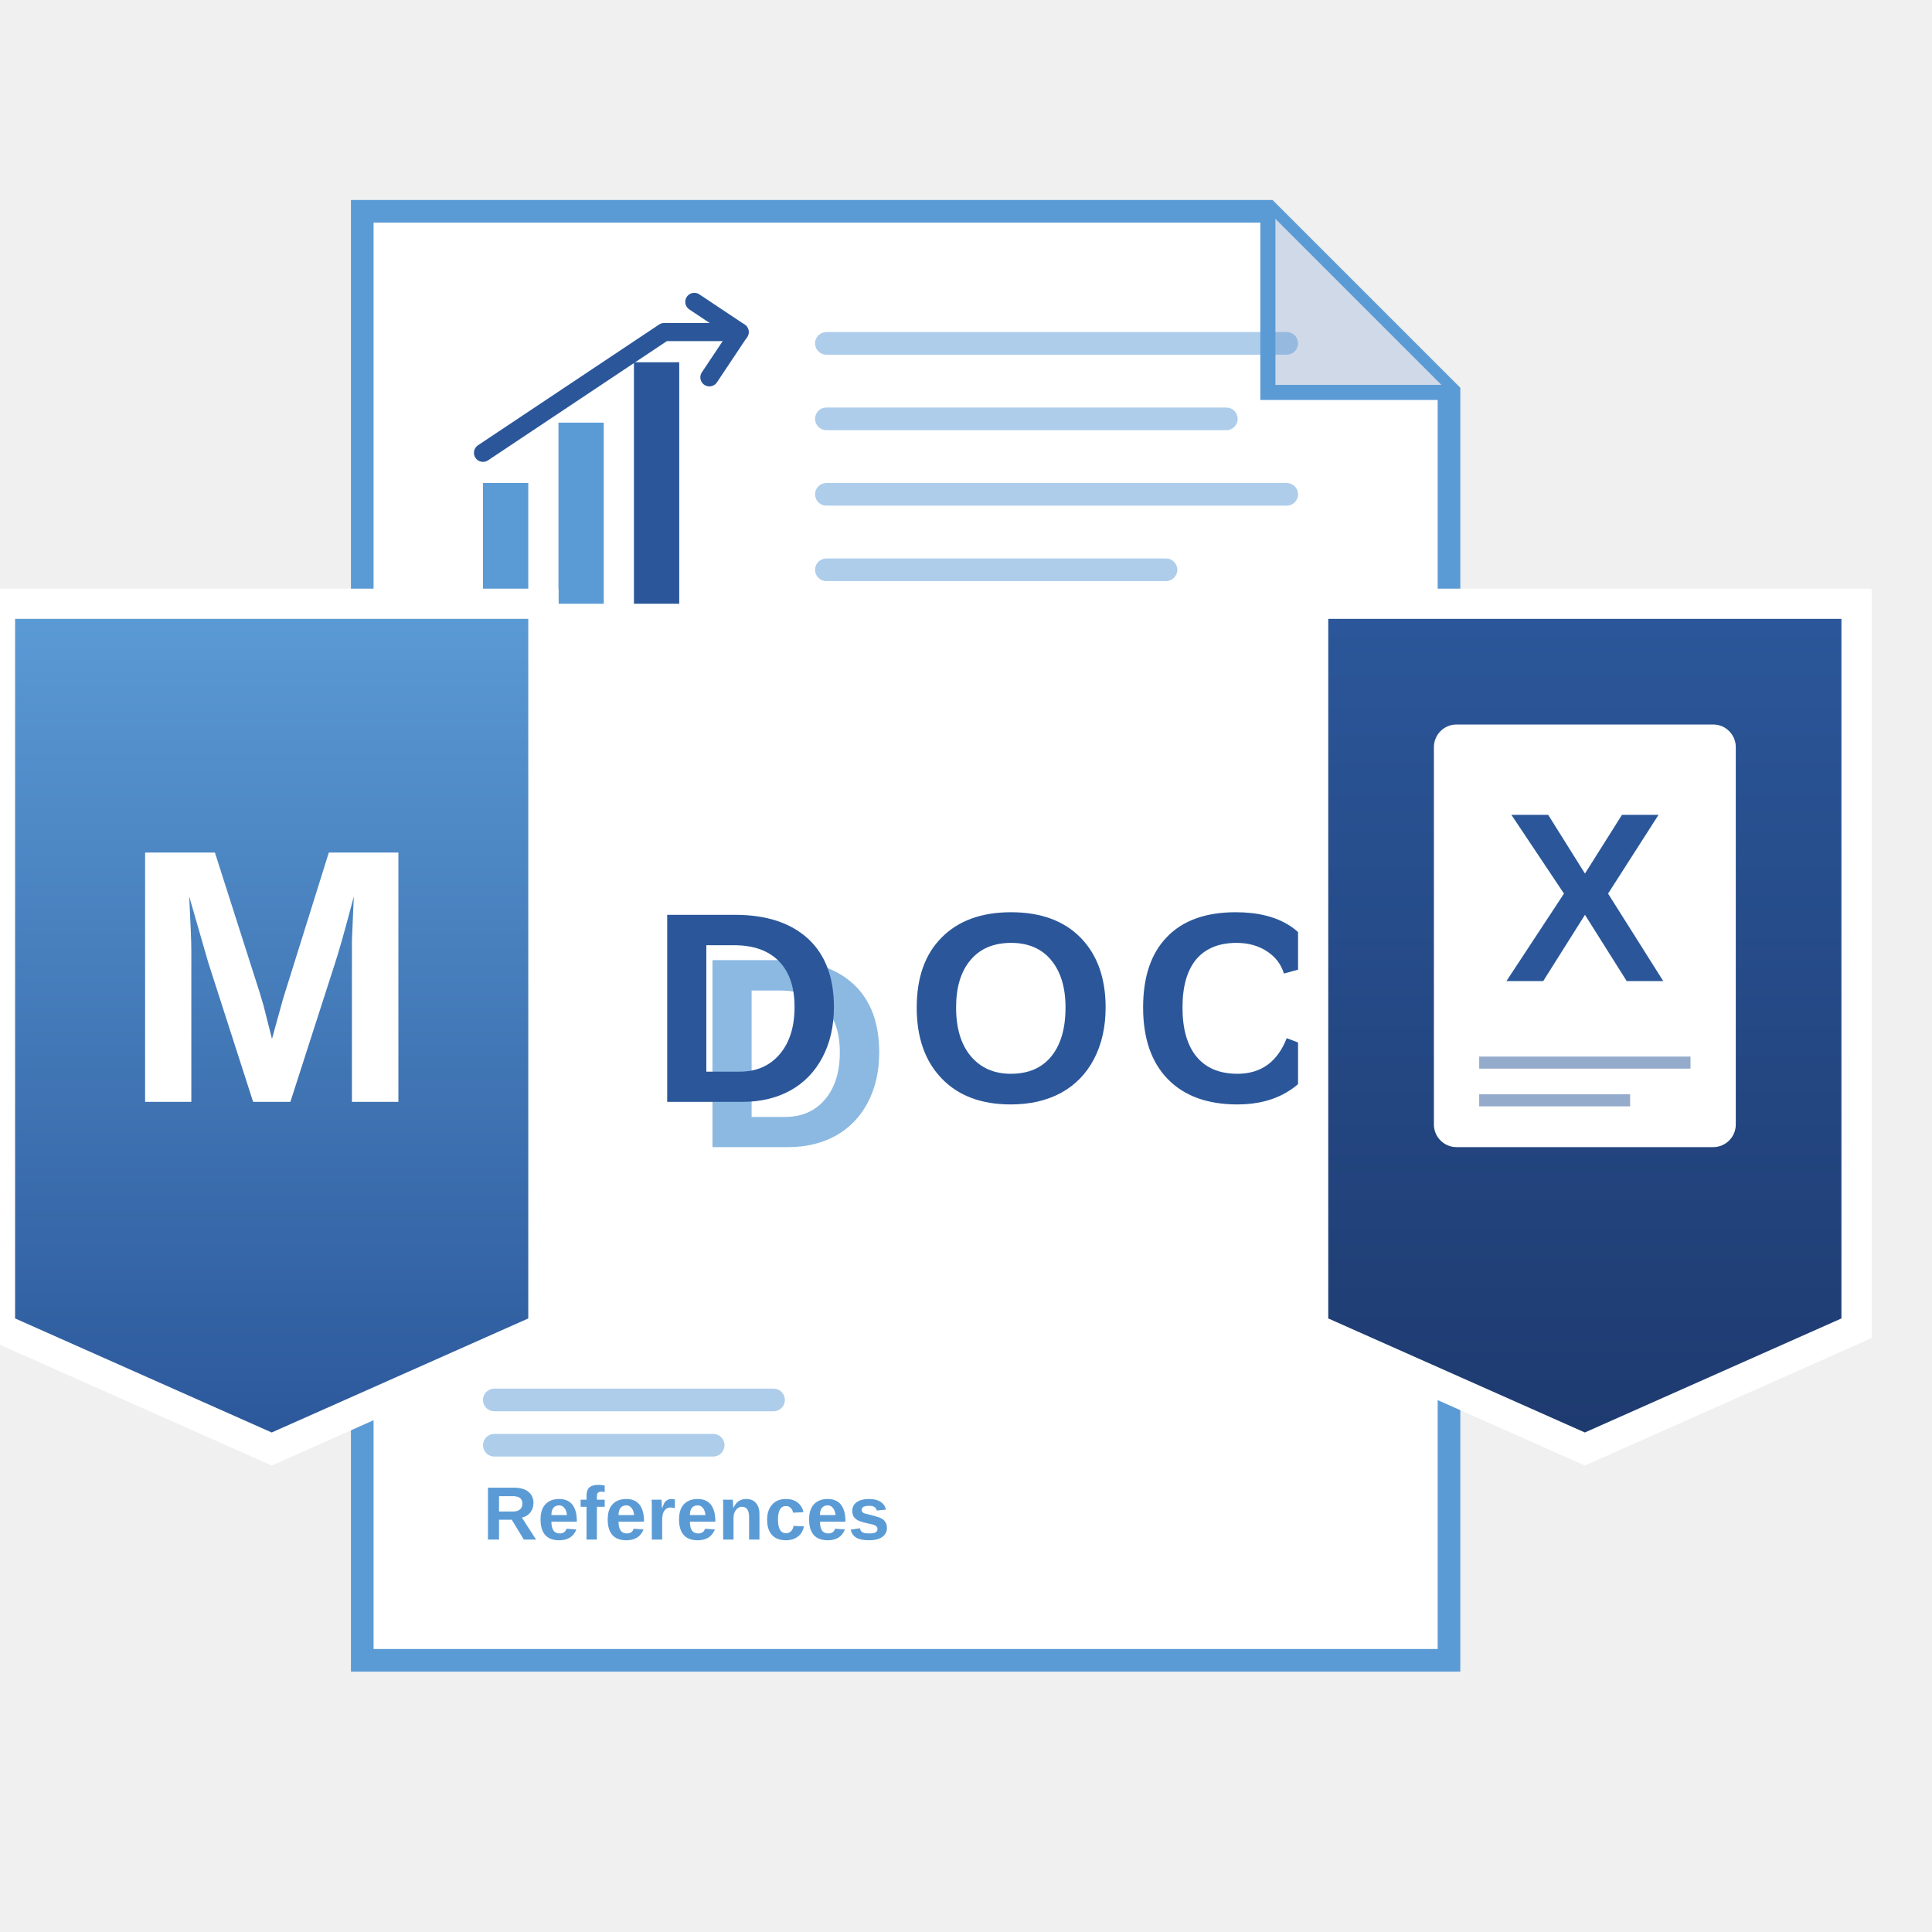
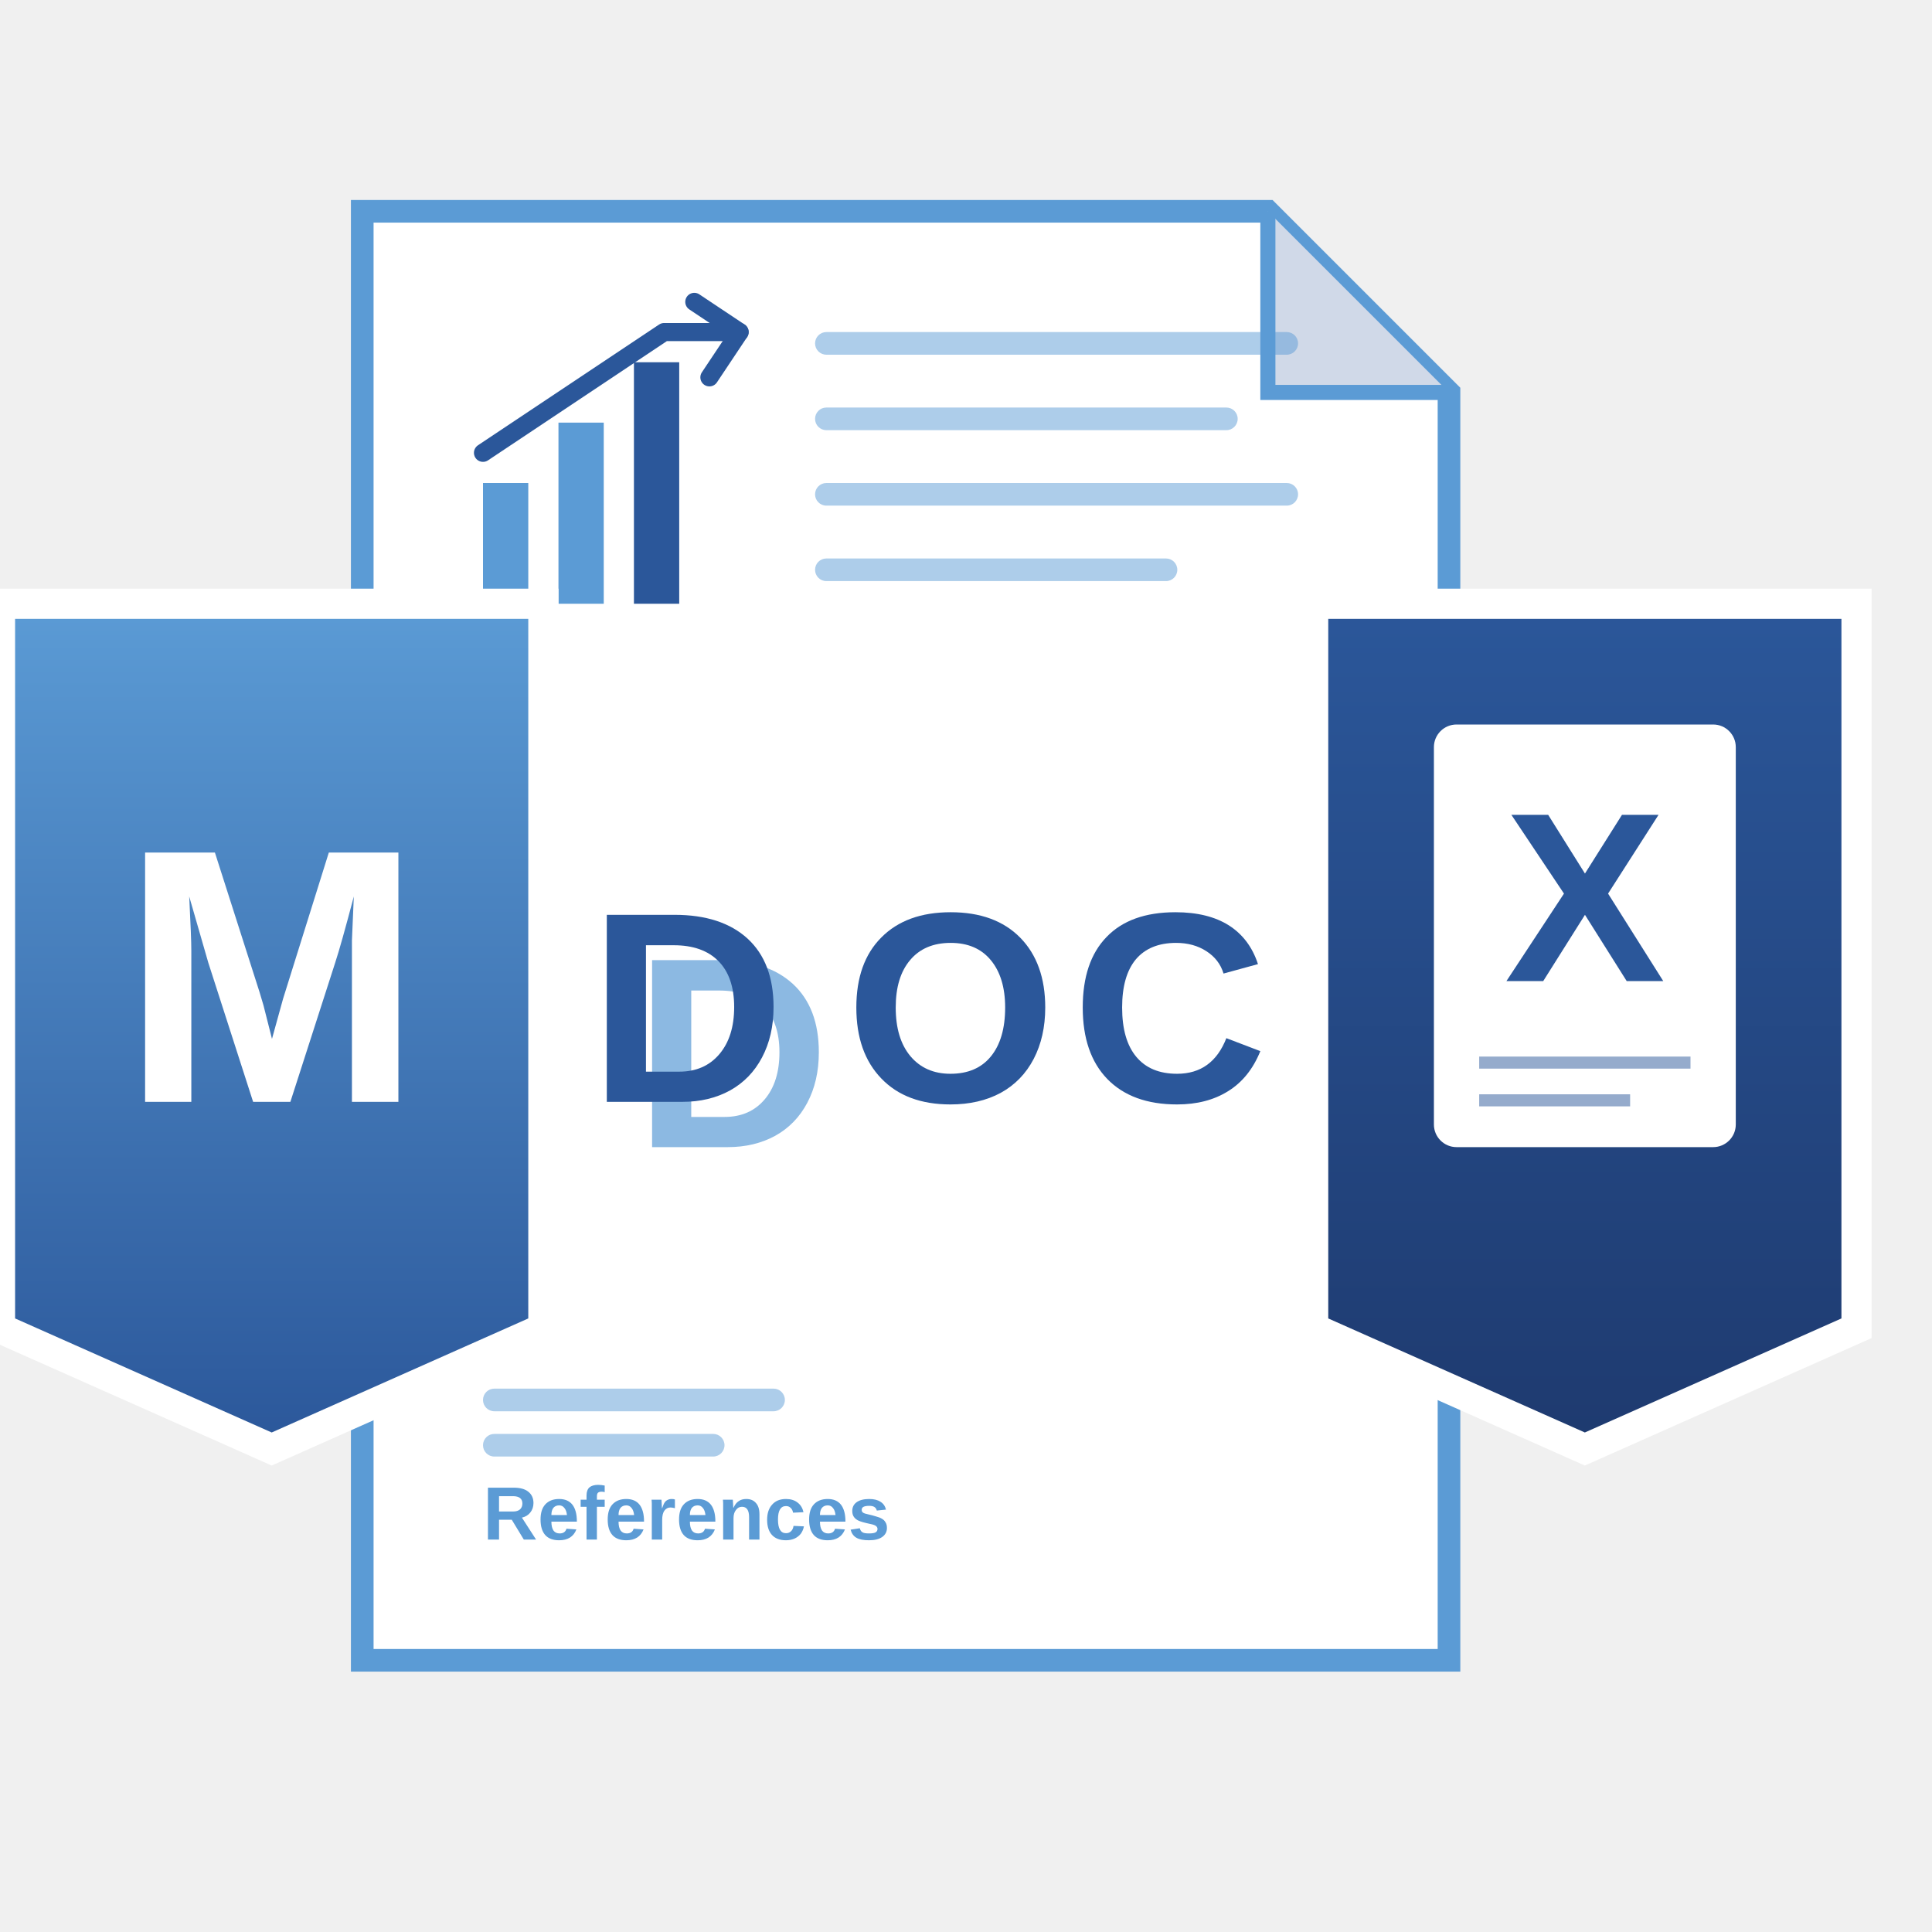
<svg xmlns="http://www.w3.org/2000/svg" viewBox="0 0 128 128" fill="none">
  <defs>
    <linearGradient id="mGrad" x1="0" y1="0" x2="0" y2="1">
      <stop offset="0" stop-color="#5B9BD5" />
      <stop offset="1" stop-color="#2B579A" />
    </linearGradient>
    <linearGradient id="wGrad" x1="0" y1="0" x2="0" y2="1">
      <stop offset="0" stop-color="#2B579A" />
      <stop offset="1" stop-color="#1E3A6F" />
    </linearGradient>
  </defs>
  <g transform="translate(36 26) rotate(-3 28 39)">
    <rect x="0" y="0" width="56" height="78" rx="2" fill="#E8F0FA" stroke="#A0B8D8" stroke-width="1" />
  </g>
  <g transform="translate(30 20)">
    <rect x="0" y="0" width="60" height="84" rx="2" fill="#F5F8FC" stroke="#A0B8D8" stroke-width="1" />
  </g>
  <g transform="translate(24 14)">
    <path d="M0 0 L60 0 L72 12 L72 96 L0 96 Z" fill="white" stroke="#5B9BD5" stroke-width="1.5" />
    <path d="M60 0 L60 12 L72 12" fill="#D0D9E8" stroke="#5B9BD5" stroke-width="1" />
    <g transform="translate(8 8)">
      <rect x="0" y="10" width="3" height="8" fill="#5B9BD5" />
      <rect x="5" y="6" width="3" height="12" fill="#5B9BD5" />
      <rect x="10" y="2" width="3" height="16" fill="#2B579A" />
      <path d="M0 8 L6 4 L12 0 L17 0" stroke="#2B579A" stroke-width="1.2" stroke-linecap="round" stroke-linejoin="round" fill="none" />
      <path d="M14 -2 L17 0 L15 3" stroke="#2B579A" stroke-width="1.2" stroke-linecap="round" stroke-linejoin="round" fill="none" />
    </g>
    <g transform="translate(30 8)">
      <rect x="0" y="0" width="32" height="1.5" rx="0.75" fill="#5B9BD5" opacity="0.5" />
      <rect x="0" y="5" width="28" height="1.5" rx="0.75" fill="#5B9BD5" opacity="0.5" />
      <rect x="0" y="10" width="32" height="1.5" rx="0.75" fill="#5B9BD5" opacity="0.5" />
      <rect x="0" y="15" width="24" height="1.5" rx="0.75" fill="#5B9BD5" opacity="0.5" />
    </g>
-     <g transform="translate(34 54)">
+     <g transform="translate(30 54)">
      <text x="-12" y="8" text-anchor="start" fill="#5B9BD5" opacity="0.7" font-size="18" font-family="Arial, sans-serif" font-weight="900">D</text>
      <text x="-15" y="5" text-anchor="start" fill="#2B579A" font-size="18" font-family="Arial, sans-serif" font-weight="900">D</text>
      <text x="2" y="5" text-anchor="start" fill="#2B579A" font-size="18" font-family="Arial, sans-serif" font-weight="900">O</text>
      <text x="17" y="5" text-anchor="start" fill="#2B579A" font-size="18" font-family="Arial, sans-serif" font-weight="900">C</text>
    </g>
    <g transform="translate(8 78)">
      <rect x="0" y="0" width="20" height="1.5" rx="0.75" fill="#5B9BD5" opacity="0.5" />
      <rect x="0" y="3" width="16" height="1.5" rx="0.75" fill="#5B9BD5" opacity="0.5" />
      <text x="0" y="10" fill="#5B9BD5" font-size="5" font-family="Arial, sans-serif" font-weight="700">References</text>
    </g>
  </g>
  <g transform="translate(0 40)">
    <path d="M0 0 L36 0 L36 48 L18 56 L0 48 Z" fill="url(#mGrad)" stroke="white" stroke-width="2" />
    <text x="18" y="33" text-anchor="middle" fill="white" font-size="24" font-family="Arial, sans-serif" font-weight="900">M</text>
  </g>
  <g transform="translate(87 40)">
    <path d="M0 0 L36 0 L36 48 L18 56 L0 48 Z" fill="url(#wGrad)" stroke="white" stroke-width="2" />
    <rect x="8" y="8" width="20" height="28" rx="1.5" fill="white" />
    <text x="18" y="25" text-anchor="middle" fill="#2B579A" font-size="16" font-family="Arial, sans-serif" font-weight="900">X</text>
    <rect x="11" y="30" width="14" height="0.8" fill="#2B579A" opacity="0.5" />
    <rect x="11" y="32.5" width="10" height="0.8" fill="#2B579A" opacity="0.5" />
  </g>
</svg>
